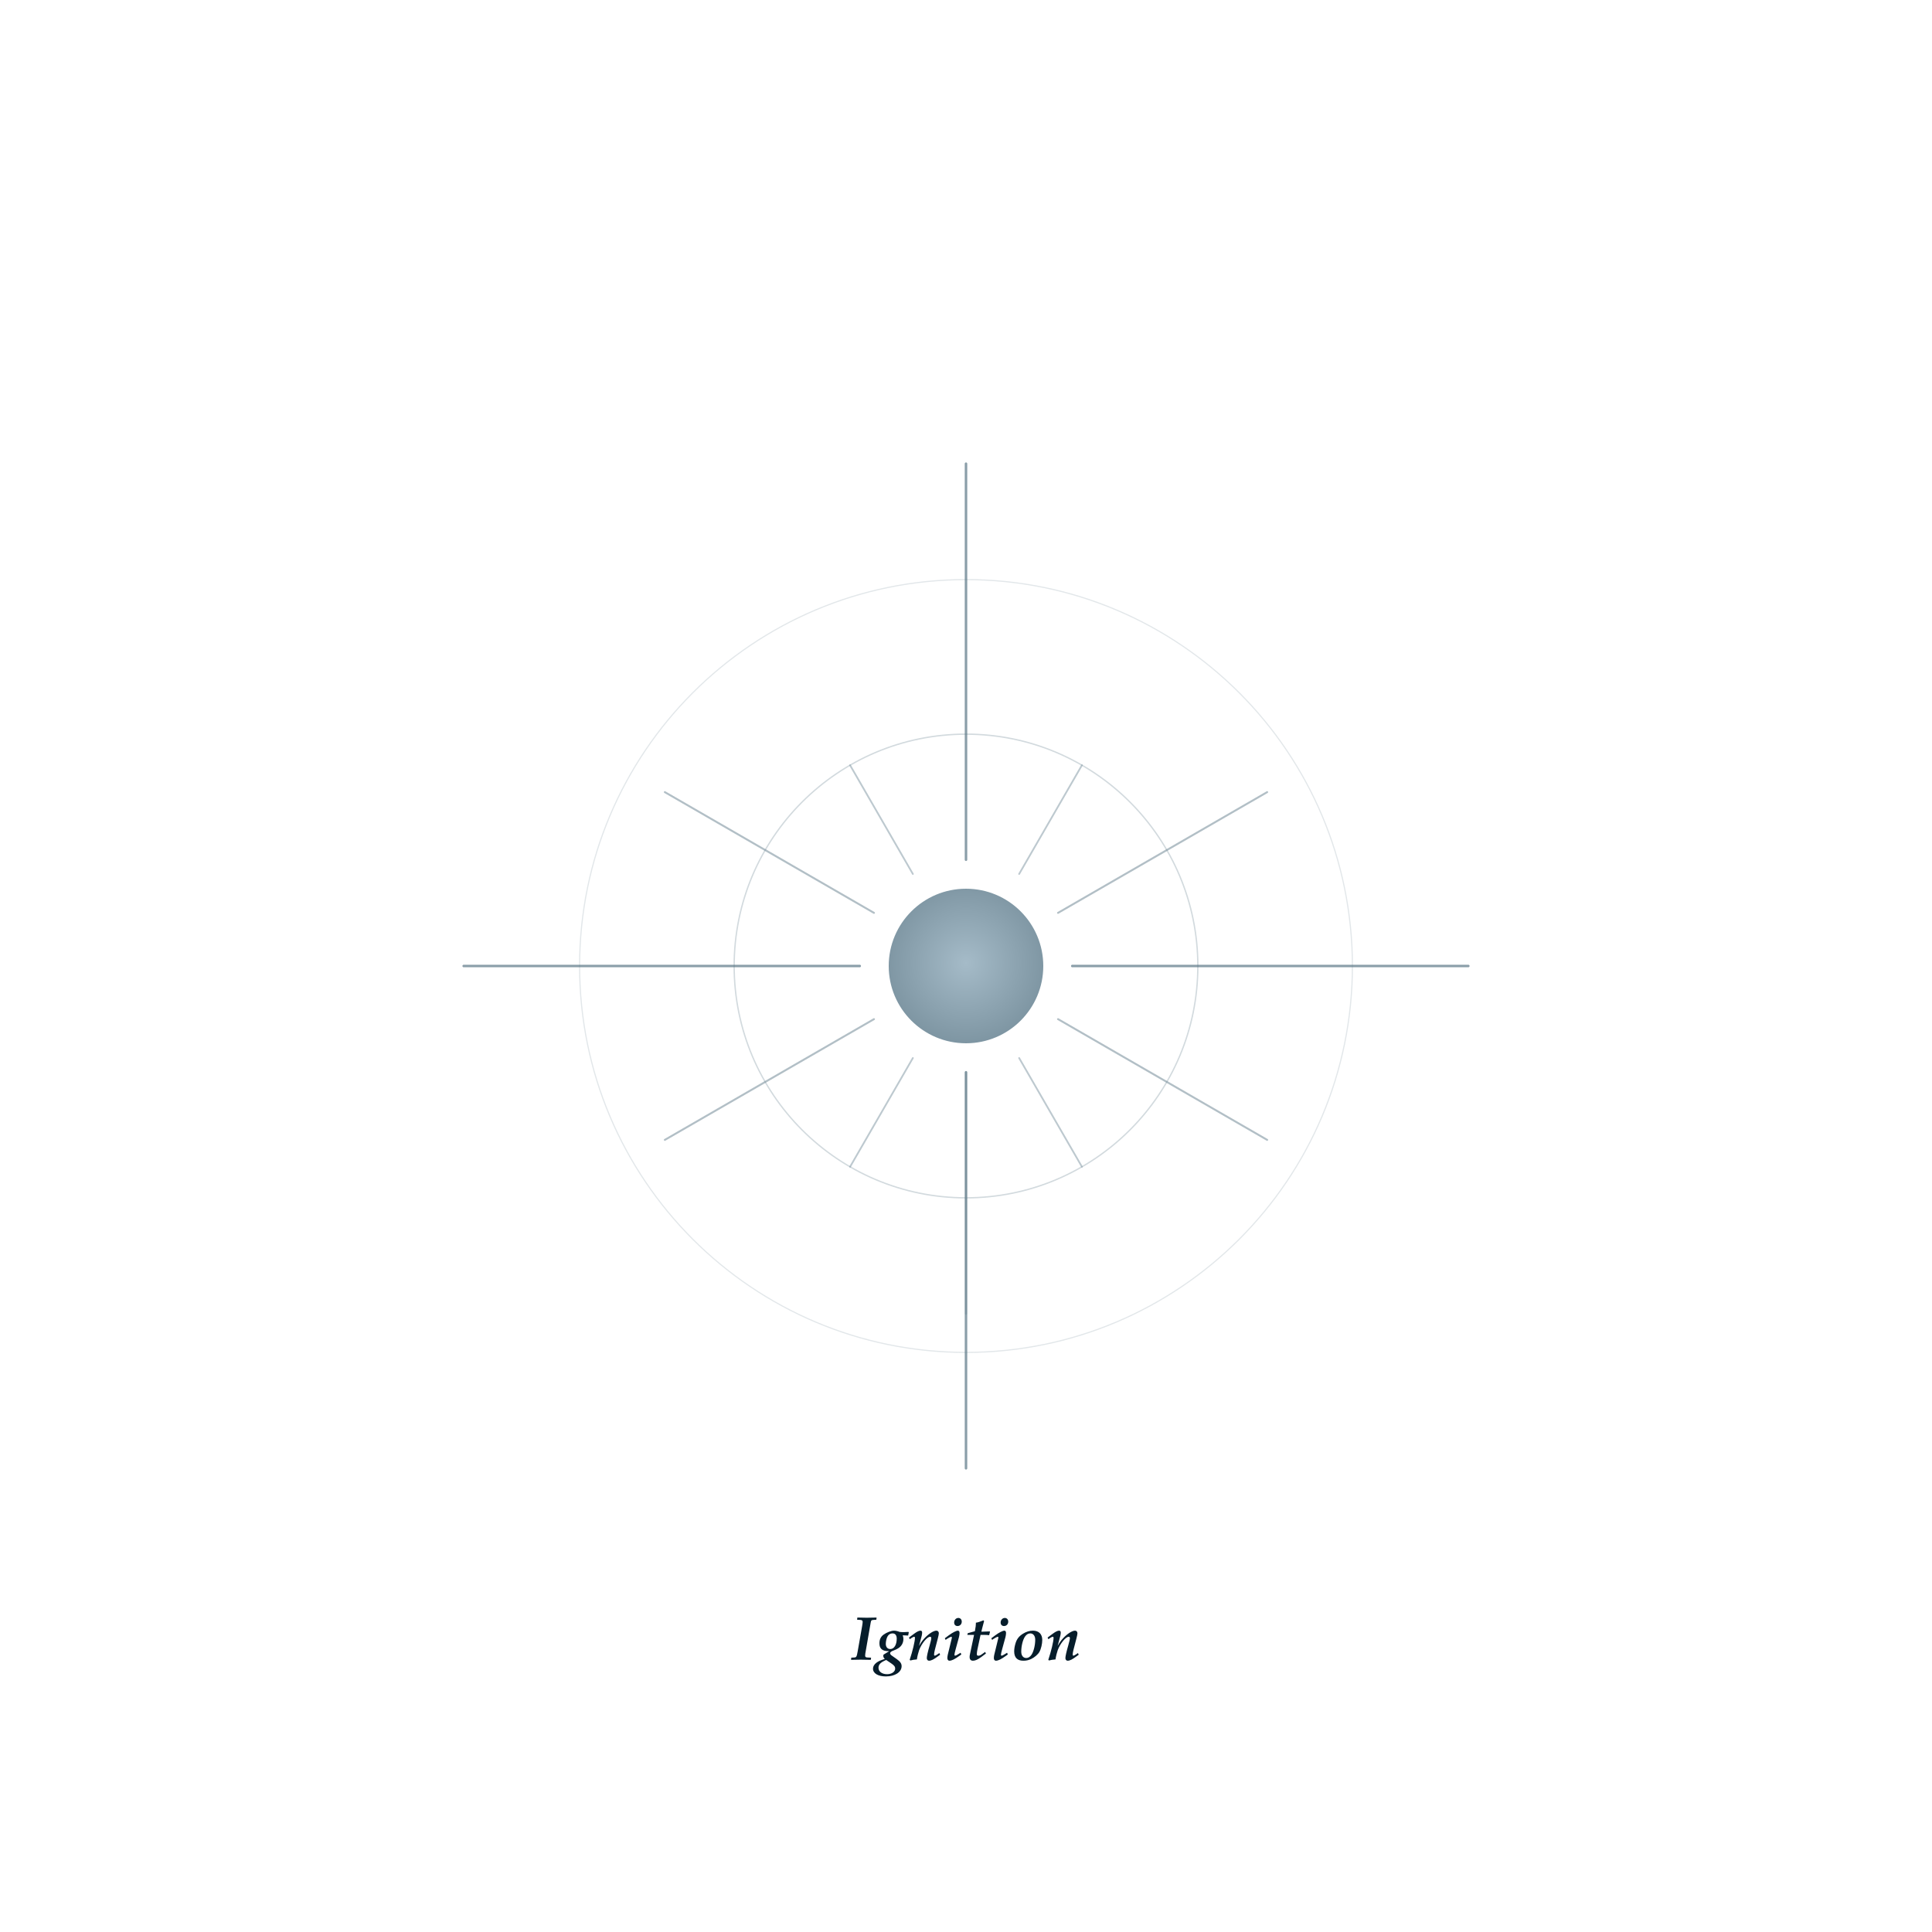
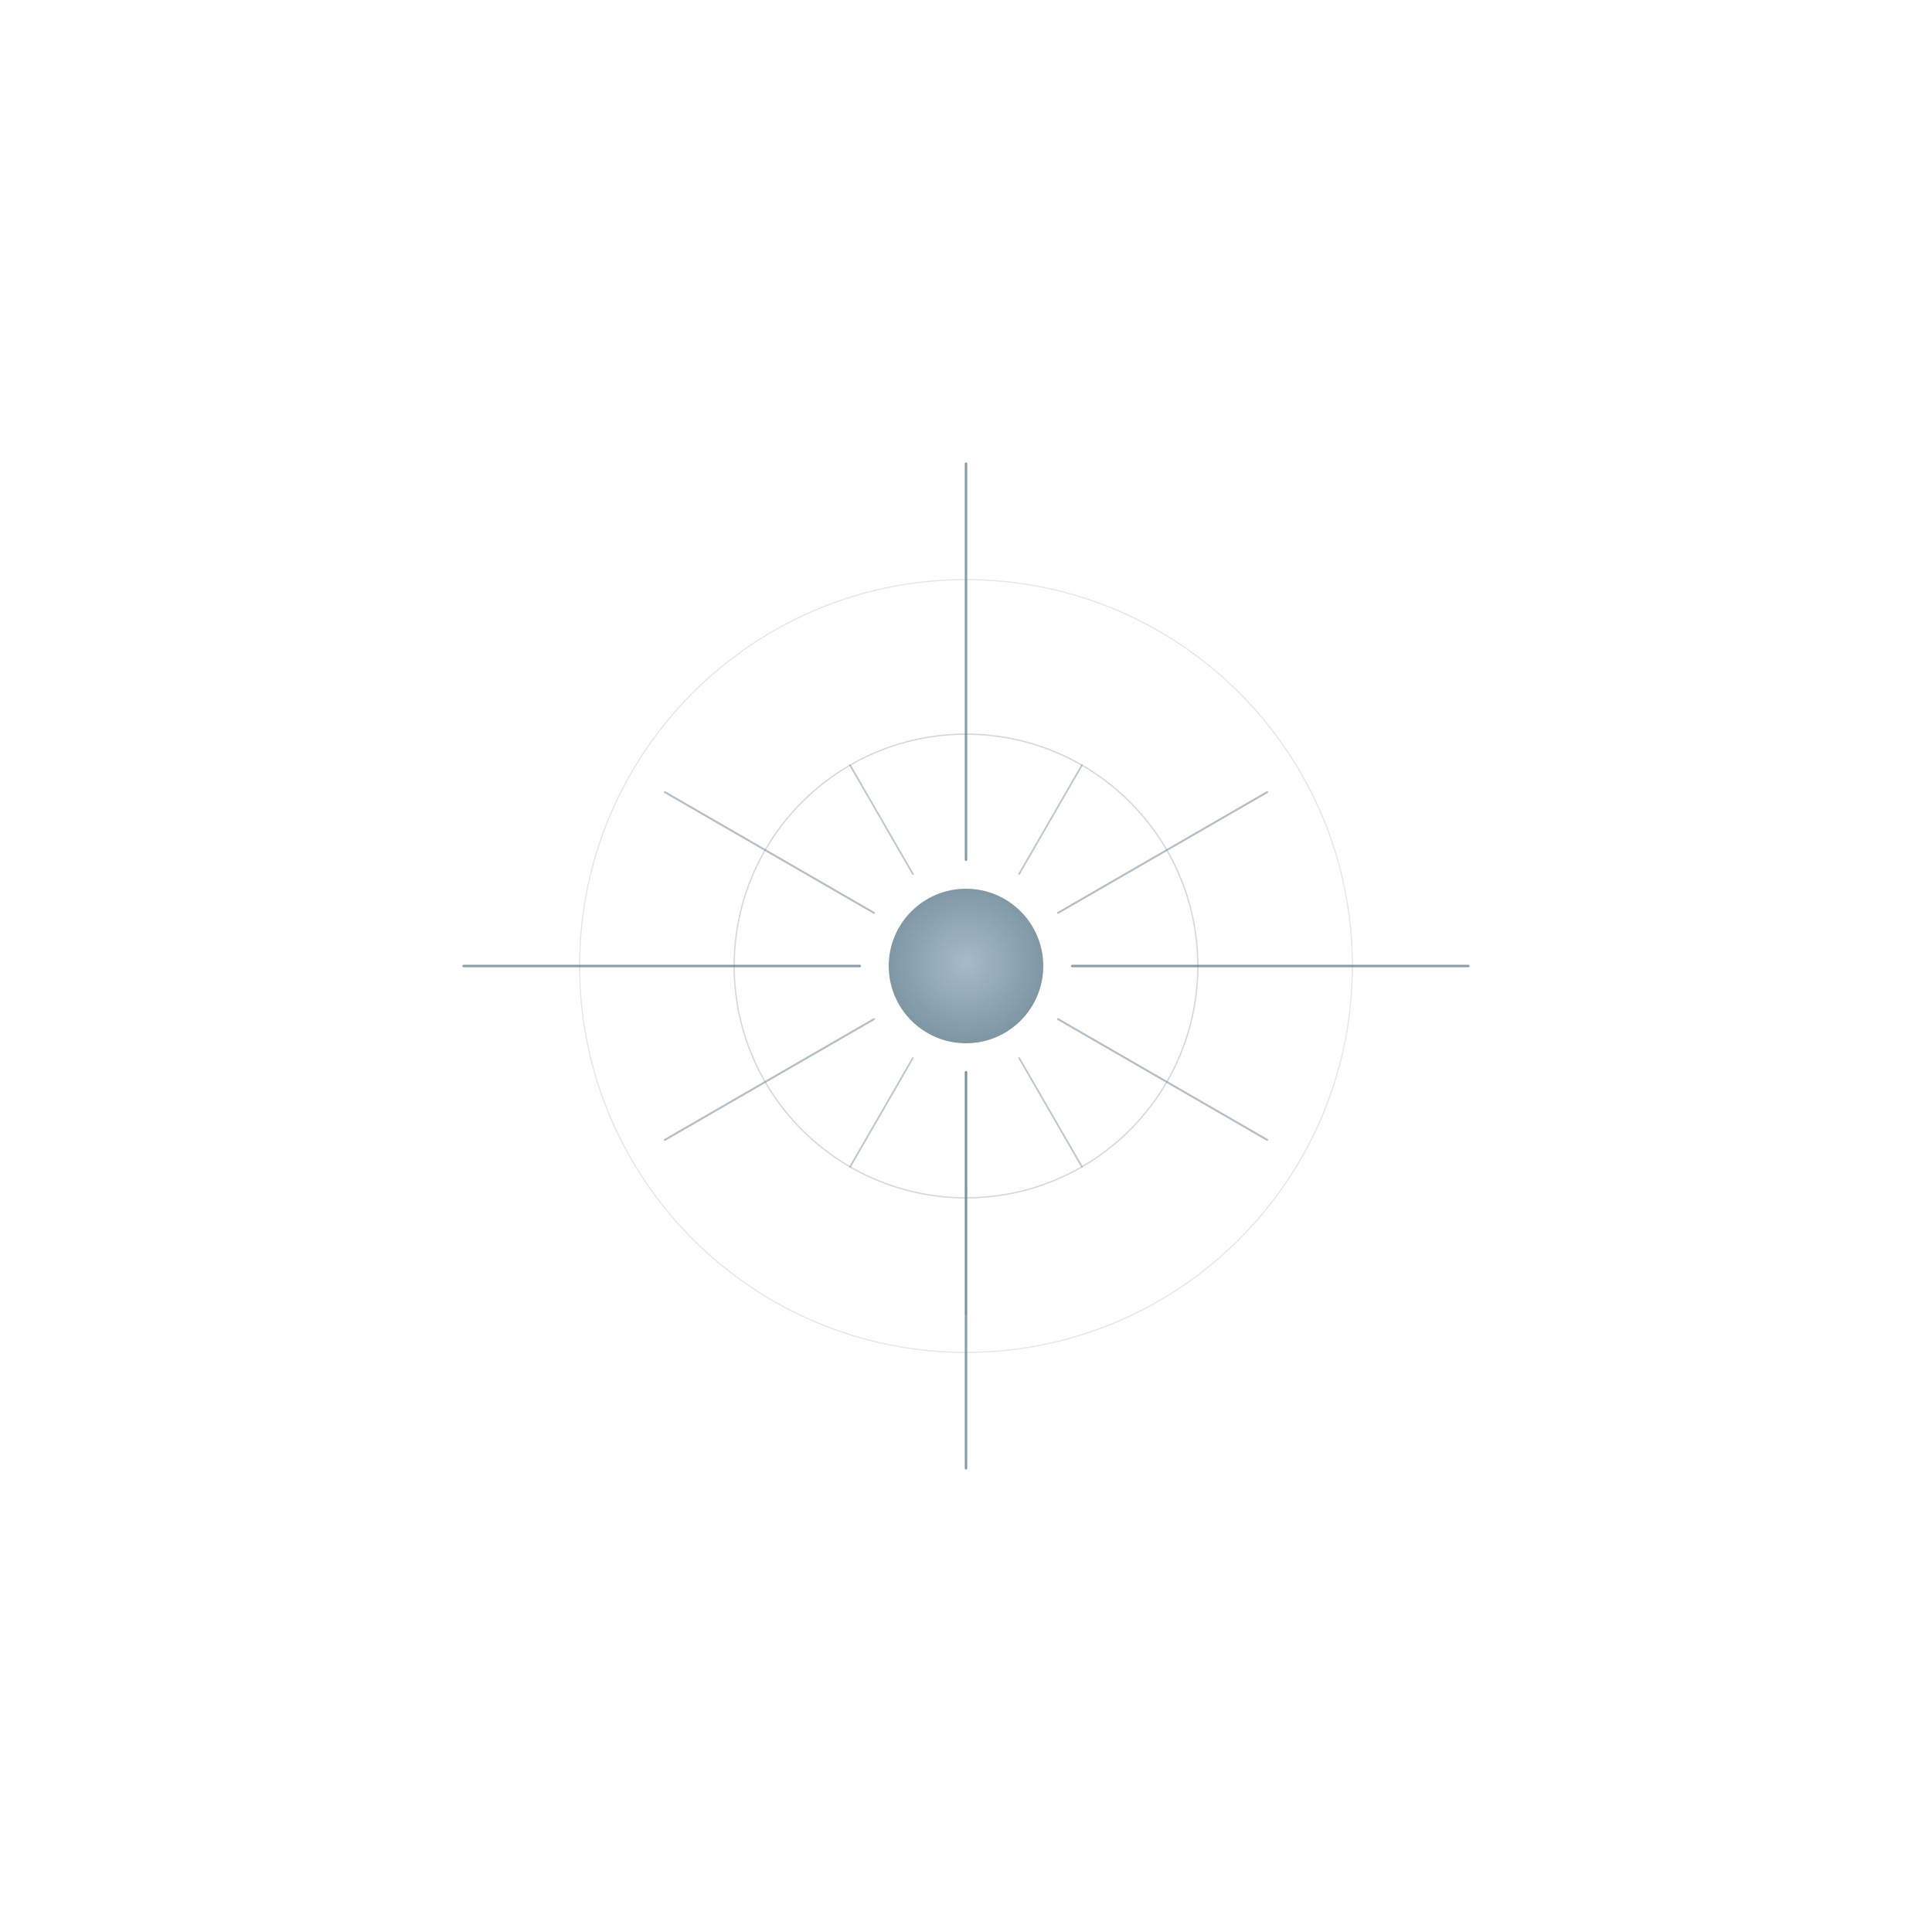
<svg xmlns="http://www.w3.org/2000/svg" viewBox="0 0 1000 1000" style="font-family: 'TeX Gyre Pagella', Palatino, serif;">
  <defs>
    <radialGradient id="kerneIgA" cx="50%" cy="48%" r="68%">
      <stop offset="0%" stop-color="#A5BBC8" />
      <stop offset="100%" stop-color="#728A97" />
    </radialGradient>
  </defs>
  <rect width="1000" height="1000" fill="#ffffff" />
  <circle cx="500" cy="500" r="120" fill="none" stroke="#8FA2AC" stroke-width="0.7" opacity="0.4" />
  <circle cx="500" cy="500" r="200" fill="none" stroke="#9EAEB7" stroke-width="0.6" opacity="0.3" />
  <g stroke="#5A7685" stroke-width="1.3" stroke-linecap="round" opacity="0.7">
    <line x1="500" y1="445" x2="500" y2="240" />
    <line x1="500" y1="555" x2="500" y2="760" />
    <line x1="445" y1="500" x2="240" y2="500" />
    <line x1="555" y1="500" x2="760" y2="500" />
  </g>
  <g stroke="#728A97" stroke-width="1.0" stroke-linecap="round" opacity="0.55">
    <line x1="500" y1="445" x2="500" y2="320" transform="rotate(60 500 500)" />
    <line x1="500" y1="445" x2="500" y2="320" transform="rotate(120 500 500)" />
    <line x1="500" y1="445" x2="500" y2="320" transform="rotate(180 500 500)" opacity="1" />
    <line x1="500" y1="445" x2="500" y2="320" transform="rotate(240 500 500)" />
    <line x1="500" y1="445" x2="500" y2="320" transform="rotate(300 500 500)" />
  </g>
  <g stroke="#7C93A0" stroke-width="0.9" stroke-linecap="round" opacity="0.5">
    <line x1="500" y1="445" x2="500" y2="380" transform="rotate(30 500 500)" />
    <line x1="500" y1="445" x2="500" y2="380" transform="rotate(150 500 500)" />
    <line x1="500" y1="445" x2="500" y2="380" transform="rotate(210 500 500)" />
    <line x1="500" y1="445" x2="500" y2="380" transform="rotate(330 500 500)" />
  </g>
  <circle cx="500" cy="500" r="40" fill="url(#kerneIgA)" />
-   <g font-style="italic" font-weight="500" text-anchor="middle" dominant-baseline="middle" letter-spacing="0.015em" fill="#061D2B">
-     <text x="500" y="850" font-size="32" font-weight="700">Ignition</text>
-   </g>
</svg>
